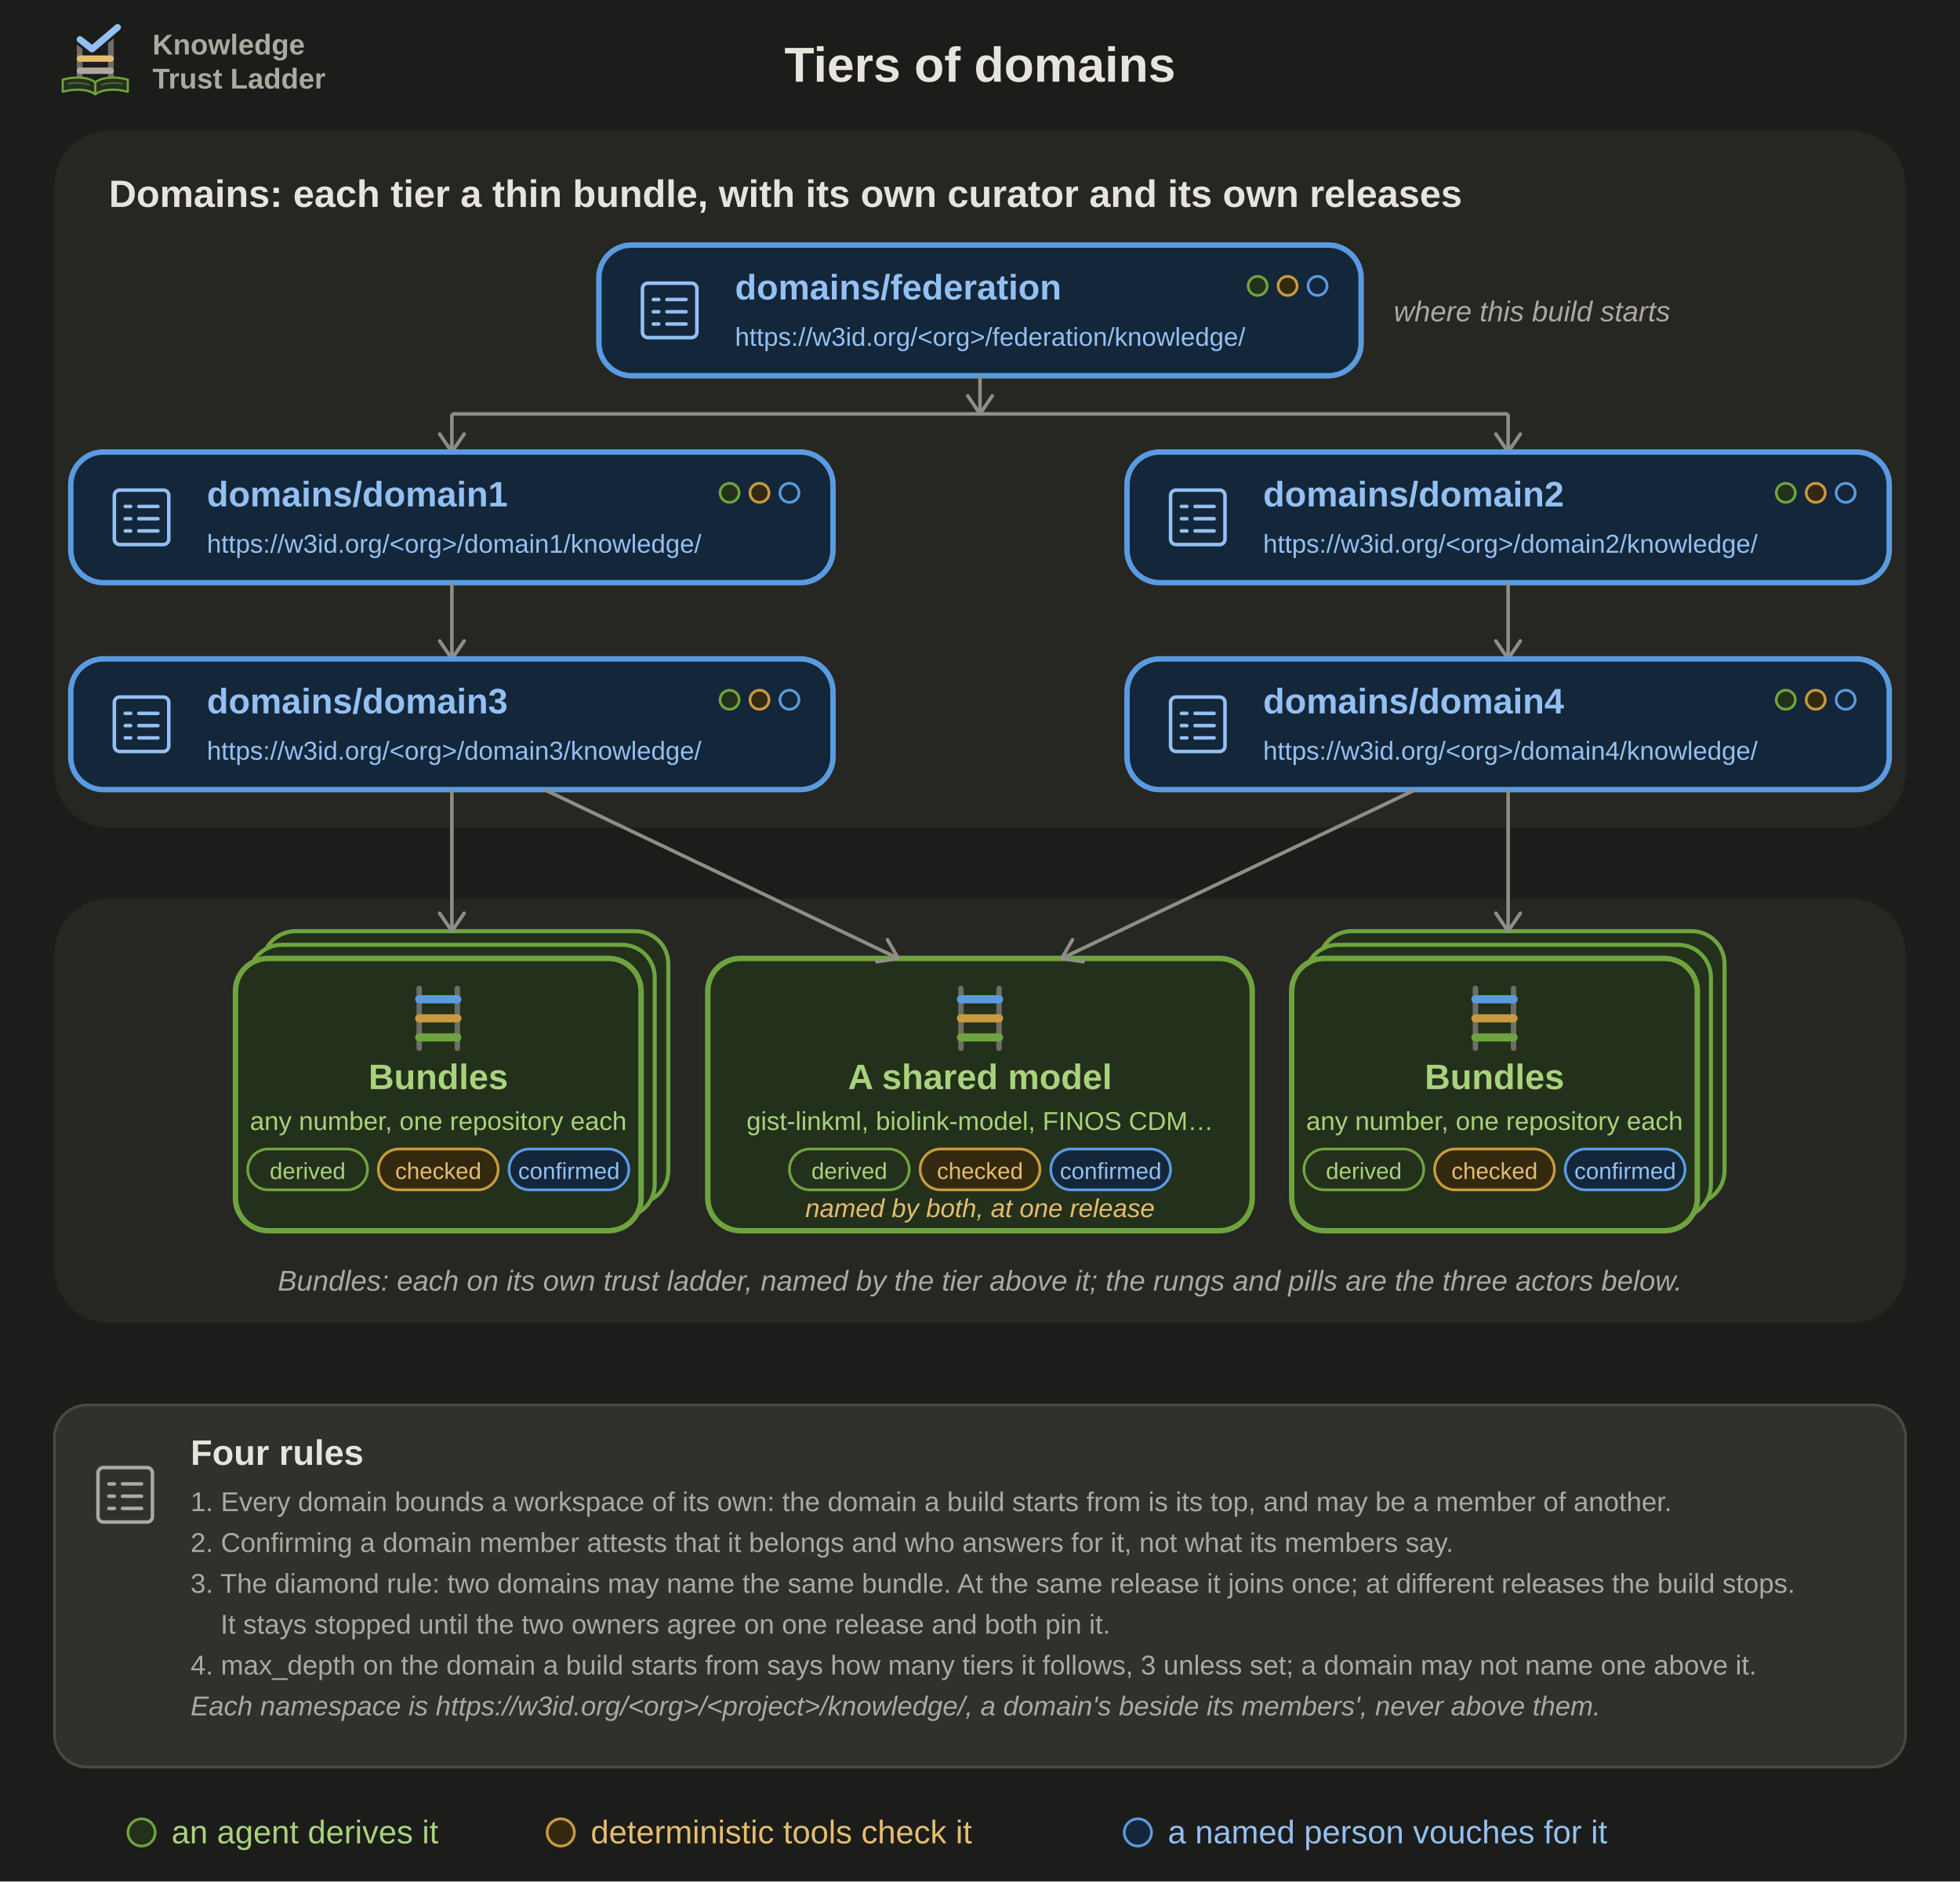
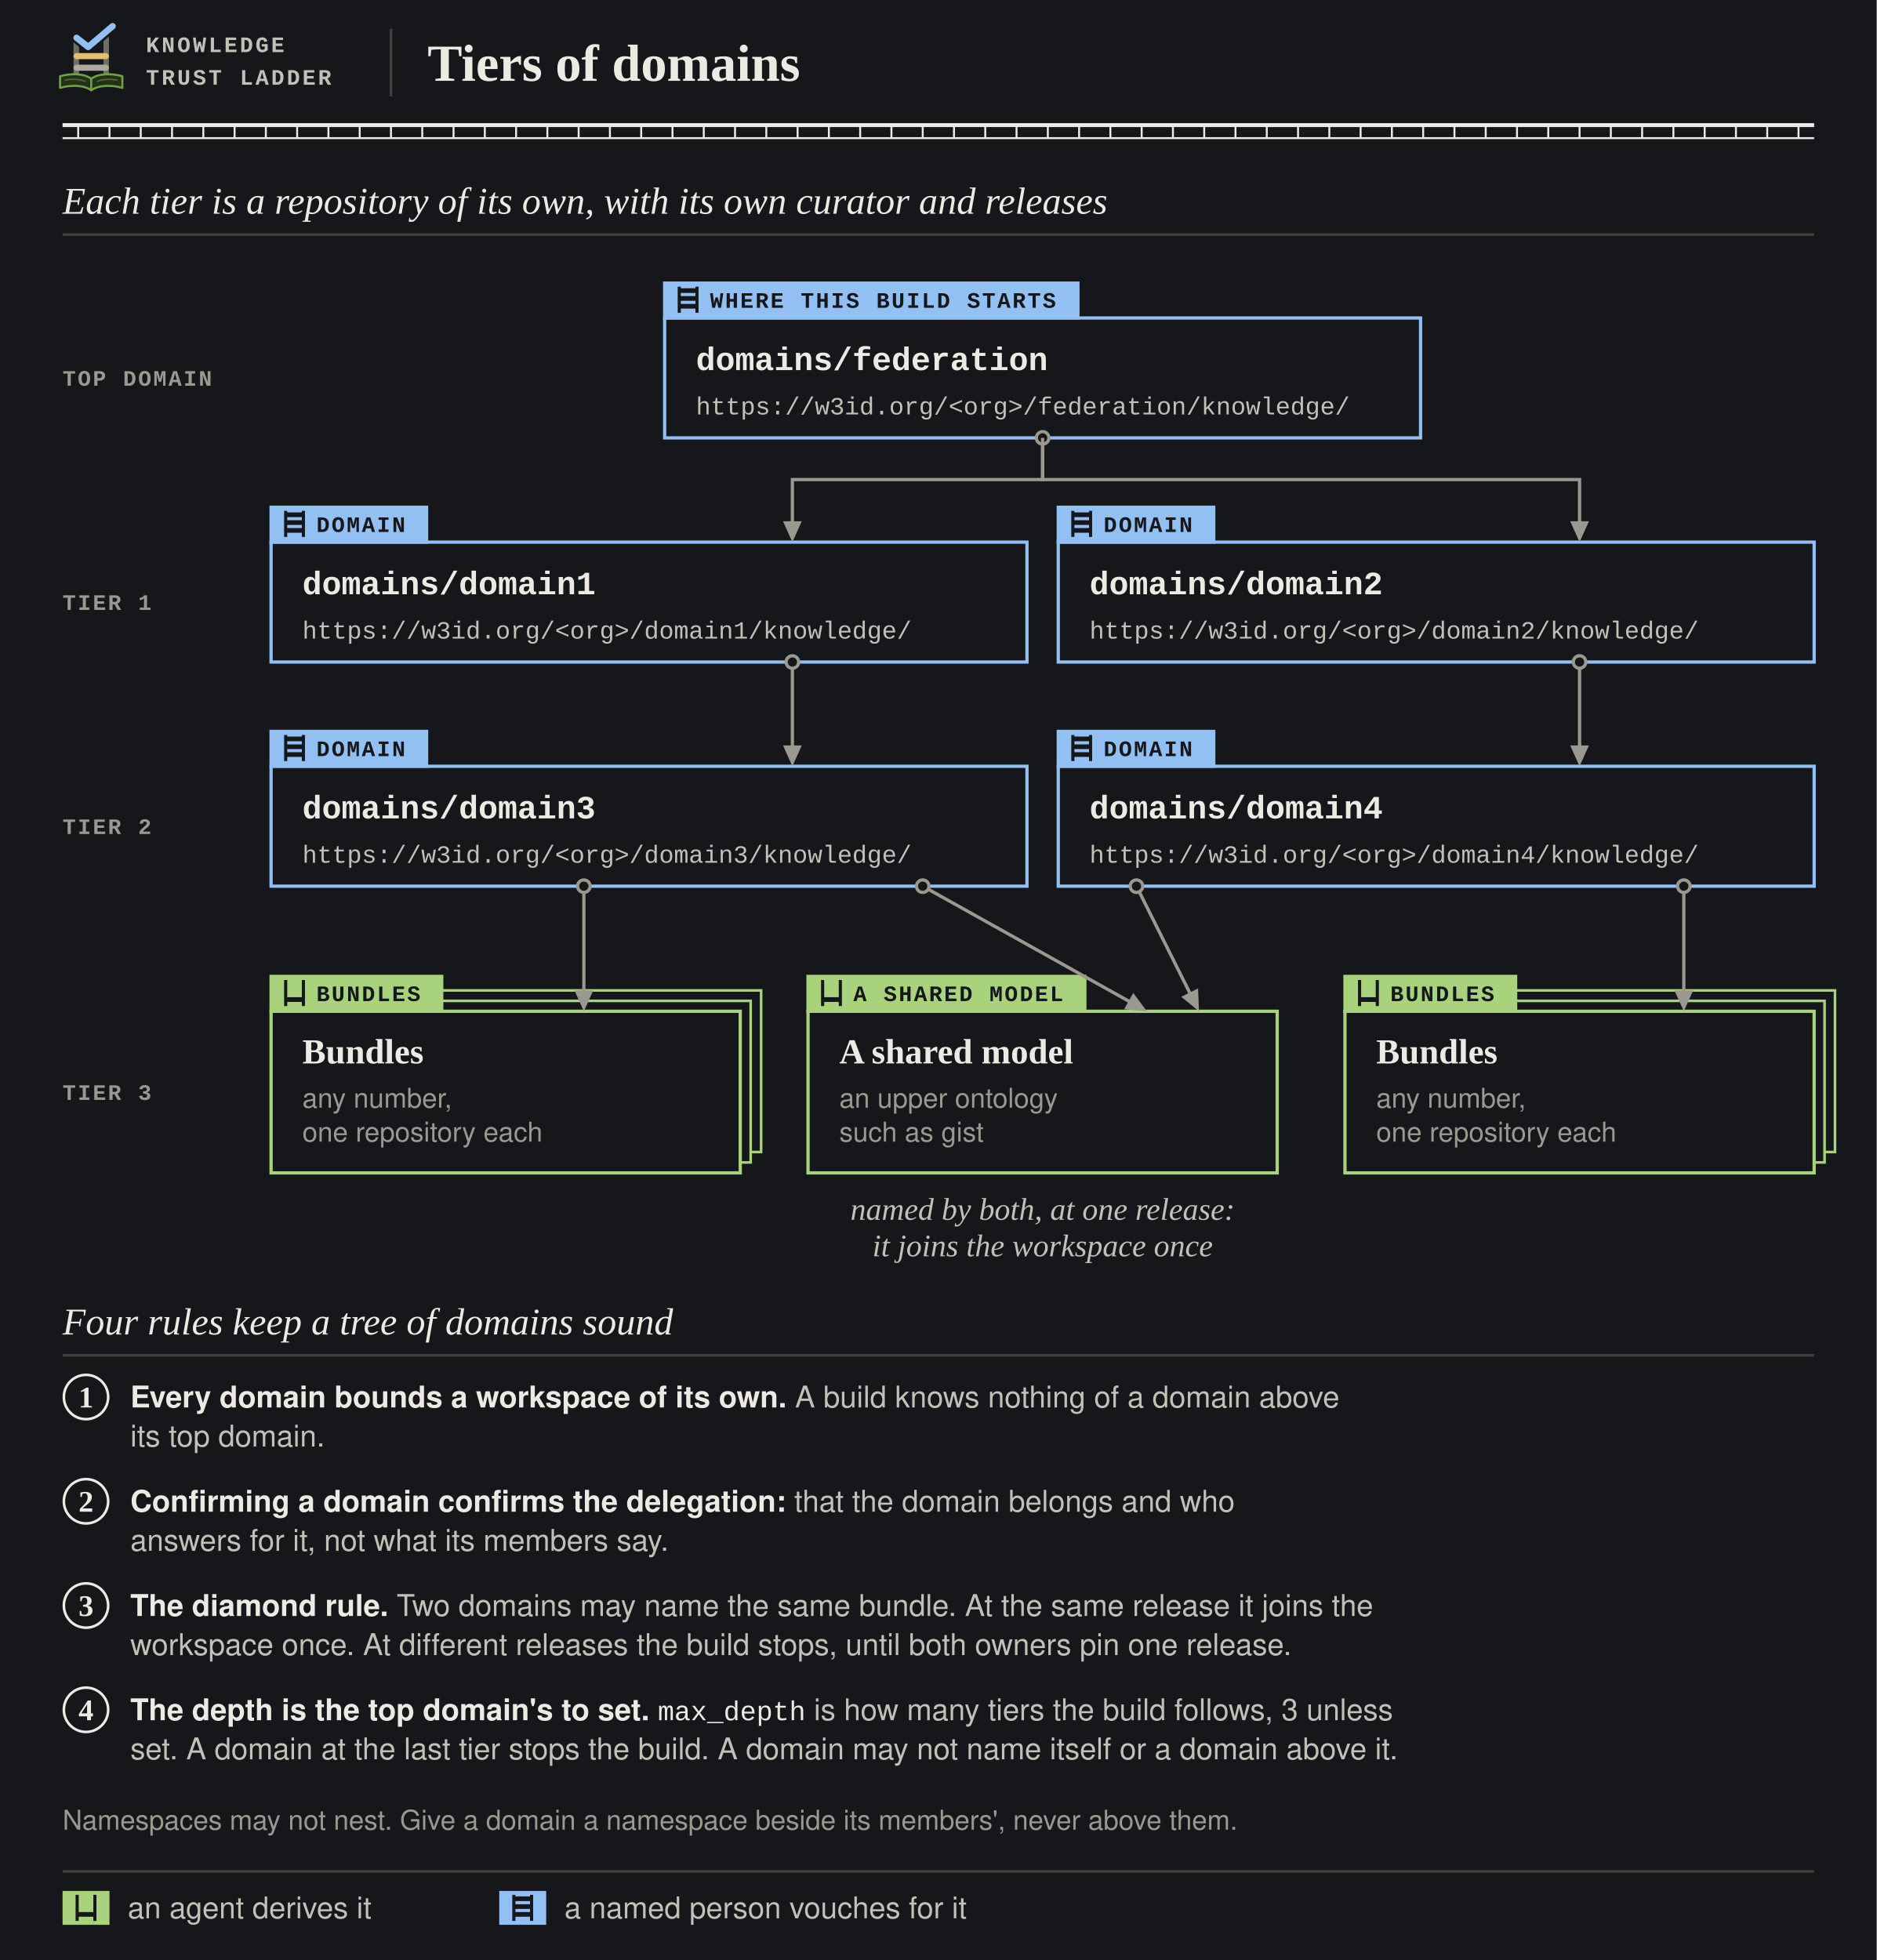
- <svg xmlns="http://www.w3.org/2000/svg" width="720" height="691" viewBox="0 0 720 691" role="img" aria-labelledby="t d">
-   <rect width="720" height="691" fill="#1C1C1A" />
+ <svg xmlns="http://www.w3.org/2000/svg" width="720" height="752" viewBox="0 0 720 752" role="img" aria-labelledby="t d" font-family="'Atkinson Hyperlegible Next', 'Segoe UI', 'Helvetica Neue', Helvetica, Arial, sans-serif">
+   <rect width="720" height="752" fill="#16171A" />
  <g transform="translate(20,7) scale(0.46875)">
    <rect x="17.5" y="12" width="4.5" height="38" rx="2.25" fill="#6E6D66" />
    <rect x="42" y="12" width="4.5" height="38" rx="2.25" fill="#6E6D66" />
    <rect x="17.5" y="38" width="29" height="5" rx="2.5" fill="#ABA9A0" />
    <rect x="17.5" y="28.5" width="29" height="5" rx="2.5" fill="#E4BD6E" />
-     <path d="M20 16 L29.5 23.5 L49.5 6.5" fill="none" stroke="#1C1C1A" stroke-width="9" stroke-linecap="round" stroke-linejoin="round" />
+     <path d="M20 16 L29.5 23.5 L49.5 6.5" fill="none" stroke="#16171A" stroke-width="9" stroke-linecap="round" stroke-linejoin="round" />
    <path d="M20 16 L29.5 23.5 L49.5 6.5" fill="none" stroke="#93C0F2" stroke-width="5.2" stroke-linecap="round" stroke-linejoin="round" />
    <path d="M32 49.5 C26 45 15 45 6.5 47.5 v9.5 C15 54.5 26 54.5 32 59 C38 54.5 49 54.5 57.5 57 v-9.5 C49 45 38 45 32 49.5 z" fill="#23301B" stroke="#6FA33F" stroke-width="1.7" stroke-linejoin="round" />
    <line x1="32" y1="49.5" x2="32" y2="59" stroke="#6FA33F" stroke-width="1.7" />
    <path d="M11 50.6 C16 49.6 22 49.8 27 51.6 M37 51.6 C42 49.8 48 49.6 53 50.6" fill="none" stroke="#6FA33F" stroke-opacity=".5" stroke-width="1.3" stroke-linecap="round" />
  </g>
-   <text x="56" y="20" font-family="Arial, sans-serif" font-size="10.5" font-weight="700" fill="#ABA9A0">Knowledge</text>
-   <text x="56" y="32.5" font-family="Arial, sans-serif" font-size="10.5" font-weight="700" fill="#ABA9A0">Trust Ladder</text>
-   <text x="360" y="30" text-anchor="middle" font-family="Arial, sans-serif" font-size="18" font-weight="700" fill="#E6E4DC">Tiers of domains</text>
-   <rect x="20" y="48" width="680" height="256" rx="20" fill="#262623" />
-   <text x="40" y="76" font-family="Arial, sans-serif" font-size="14" font-weight="700" fill="#E6E4DC">Domains: each tier a thin bundle, with its own curator and its own releases</text>
-   <rect x="220" y="90" width="280" height="48" rx="12" fill="#142639" stroke="#5A9BE0" stroke-width="2" />
-   <g transform="translate(246,114)" stroke="#93C0F2" stroke-width="1.3" fill="none" stroke-linecap="round" stroke-linejoin="round">
-     <rect x="-10" y="-10" width="20" height="20" rx="2" />
-     <line x1="-6" y1="-4" x2="-4" y2="-4" />
-     <line x1="-1" y1="-4" x2="6" y2="-4" />
-     <line x1="-6" y1="0.5" x2="-4" y2="0.5" />
-     <line x1="-1" y1="0.5" x2="6" y2="0.5" />
-     <line x1="-6" y1="5" x2="-4" y2="5" />
-     <line x1="-1" y1="5" x2="6" y2="5" />
-   </g>
-   <text x="270" y="110" font-family="Arial, sans-serif" font-size="13" font-weight="700" fill="#93C0F2">domains/federation</text>
-   <text x="270" y="127" font-family="Arial, sans-serif" font-size="9.5" fill="#93C0F2">https://w3id.org/&lt;org&gt;/federation/knowledge/</text>
-   <circle cx="462" cy="105" r="3.5" fill="#23301B" stroke="#6FA33F" stroke-width="1" />
-   <circle cx="473" cy="105" r="3.5" fill="#33290F" stroke="#C99A3E" stroke-width="1" />
-   <circle cx="484" cy="105" r="3.5" fill="#142639" stroke="#5A9BE0" stroke-width="1" />
-   <text x="512" y="118" font-family="Arial, sans-serif" font-size="10.5" font-style="italic" fill="#ABA9A0">where this build starts</text>
-   <line x1="360" y1="138" x2="360" y2="152" stroke="#8F8E86" stroke-width="1.3" />
-   <path d="M355.5 145.4 L360 152 L364.5 145.4" fill="none" stroke="#8F8E86" stroke-width="1.3" stroke-linecap="round" stroke-linejoin="round" />
-   <line x1="166" y1="152" x2="554" y2="152" stroke="#8F8E86" stroke-width="1.3" />
-   <line x1="166" y1="152" x2="166" y2="166" stroke="#8F8E86" stroke-width="1.3" />
-   <path d="M161.5 159.4 L166 166 L170.5 159.4" fill="none" stroke="#8F8E86" stroke-width="1.3" stroke-linecap="round" stroke-linejoin="round" />
-   <line x1="554" y1="152" x2="554" y2="166" stroke="#8F8E86" stroke-width="1.3" />
-   <path d="M549.5 159.4 L554 166 L558.5 159.4" fill="none" stroke="#8F8E86" stroke-width="1.3" stroke-linecap="round" stroke-linejoin="round" />
-   <rect x="26" y="166" width="280" height="48" rx="12" fill="#142639" stroke="#5A9BE0" stroke-width="2" />
-   <g transform="translate(52,190)" stroke="#93C0F2" stroke-width="1.3" fill="none" stroke-linecap="round" stroke-linejoin="round">
-     <rect x="-10" y="-10" width="20" height="20" rx="2" />
-     <line x1="-6" y1="-4" x2="-4" y2="-4" />
-     <line x1="-1" y1="-4" x2="6" y2="-4" />
-     <line x1="-6" y1="0.5" x2="-4" y2="0.5" />
-     <line x1="-1" y1="0.5" x2="6" y2="0.5" />
-     <line x1="-6" y1="5" x2="-4" y2="5" />
-     <line x1="-1" y1="5" x2="6" y2="5" />
-   </g>
-   <text x="76" y="186" font-family="Arial, sans-serif" font-size="13" font-weight="700" fill="#93C0F2">domains/domain1</text>
-   <text x="76" y="203" font-family="Arial, sans-serif" font-size="9.5" fill="#93C0F2">https://w3id.org/&lt;org&gt;/domain1/knowledge/</text>
-   <circle cx="268" cy="181" r="3.5" fill="#23301B" stroke="#6FA33F" stroke-width="1" />
-   <circle cx="279" cy="181" r="3.5" fill="#33290F" stroke="#C99A3E" stroke-width="1" />
-   <circle cx="290" cy="181" r="3.5" fill="#142639" stroke="#5A9BE0" stroke-width="1" />
-   <rect x="414" y="166" width="280" height="48" rx="12" fill="#142639" stroke="#5A9BE0" stroke-width="2" />
-   <g transform="translate(440,190)" stroke="#93C0F2" stroke-width="1.3" fill="none" stroke-linecap="round" stroke-linejoin="round">
-     <rect x="-10" y="-10" width="20" height="20" rx="2" />
-     <line x1="-6" y1="-4" x2="-4" y2="-4" />
-     <line x1="-1" y1="-4" x2="6" y2="-4" />
-     <line x1="-6" y1="0.5" x2="-4" y2="0.5" />
-     <line x1="-1" y1="0.5" x2="6" y2="0.5" />
-     <line x1="-6" y1="5" x2="-4" y2="5" />
-     <line x1="-1" y1="5" x2="6" y2="5" />
-   </g>
-   <text x="464" y="186" font-family="Arial, sans-serif" font-size="13" font-weight="700" fill="#93C0F2">domains/domain2</text>
-   <text x="464" y="203" font-family="Arial, sans-serif" font-size="9.5" fill="#93C0F2">https://w3id.org/&lt;org&gt;/domain2/knowledge/</text>
-   <circle cx="656" cy="181" r="3.5" fill="#23301B" stroke="#6FA33F" stroke-width="1" />
-   <circle cx="667" cy="181" r="3.5" fill="#33290F" stroke="#C99A3E" stroke-width="1" />
-   <circle cx="678" cy="181" r="3.5" fill="#142639" stroke="#5A9BE0" stroke-width="1" />
-   <line x1="166" y1="214" x2="166" y2="242" stroke="#8F8E86" stroke-width="1.3" />
-   <path d="M161.5 235.4 L166 242 L170.5 235.4" fill="none" stroke="#8F8E86" stroke-width="1.3" stroke-linecap="round" stroke-linejoin="round" />
-   <line x1="554" y1="214" x2="554" y2="242" stroke="#8F8E86" stroke-width="1.3" />
-   <path d="M549.5 235.4 L554 242 L558.5 235.4" fill="none" stroke="#8F8E86" stroke-width="1.3" stroke-linecap="round" stroke-linejoin="round" />
-   <rect x="26" y="242" width="280" height="48" rx="12" fill="#142639" stroke="#5A9BE0" stroke-width="2" />
-   <g transform="translate(52,266)" stroke="#93C0F2" stroke-width="1.3" fill="none" stroke-linecap="round" stroke-linejoin="round">
-     <rect x="-10" y="-10" width="20" height="20" rx="2" />
-     <line x1="-6" y1="-4" x2="-4" y2="-4" />
-     <line x1="-1" y1="-4" x2="6" y2="-4" />
-     <line x1="-6" y1="0.5" x2="-4" y2="0.5" />
-     <line x1="-1" y1="0.5" x2="6" y2="0.5" />
-     <line x1="-6" y1="5" x2="-4" y2="5" />
-     <line x1="-1" y1="5" x2="6" y2="5" />
-   </g>
-   <text x="76" y="262" font-family="Arial, sans-serif" font-size="13" font-weight="700" fill="#93C0F2">domains/domain3</text>
-   <text x="76" y="279" font-family="Arial, sans-serif" font-size="9.5" fill="#93C0F2">https://w3id.org/&lt;org&gt;/domain3/knowledge/</text>
-   <circle cx="268" cy="257" r="3.5" fill="#23301B" stroke="#6FA33F" stroke-width="1" />
-   <circle cx="279" cy="257" r="3.5" fill="#33290F" stroke="#C99A3E" stroke-width="1" />
-   <circle cx="290" cy="257" r="3.5" fill="#142639" stroke="#5A9BE0" stroke-width="1" />
-   <rect x="414" y="242" width="280" height="48" rx="12" fill="#142639" stroke="#5A9BE0" stroke-width="2" />
-   <g transform="translate(440,266)" stroke="#93C0F2" stroke-width="1.3" fill="none" stroke-linecap="round" stroke-linejoin="round">
-     <rect x="-10" y="-10" width="20" height="20" rx="2" />
-     <line x1="-6" y1="-4" x2="-4" y2="-4" />
-     <line x1="-1" y1="-4" x2="6" y2="-4" />
-     <line x1="-6" y1="0.5" x2="-4" y2="0.5" />
-     <line x1="-1" y1="0.5" x2="6" y2="0.5" />
-     <line x1="-6" y1="5" x2="-4" y2="5" />
-     <line x1="-1" y1="5" x2="6" y2="5" />
-   </g>
-   <text x="464" y="262" font-family="Arial, sans-serif" font-size="13" font-weight="700" fill="#93C0F2">domains/domain4</text>
-   <text x="464" y="279" font-family="Arial, sans-serif" font-size="9.5" fill="#93C0F2">https://w3id.org/&lt;org&gt;/domain4/knowledge/</text>
-   <circle cx="656" cy="257" r="3.5" fill="#23301B" stroke="#6FA33F" stroke-width="1" />
-   <circle cx="667" cy="257" r="3.5" fill="#33290F" stroke="#C99A3E" stroke-width="1" />
-   <circle cx="678" cy="257" r="3.5" fill="#142639" stroke="#5A9BE0" stroke-width="1" />
-   <rect x="20" y="330" width="680" height="156" rx="20" fill="#262623" />
-   <rect x="96.5" y="342" width="149" height="100" rx="12" fill="#23301B" stroke="#6FA33F" stroke-width="1.5" />
-   <rect x="91.5" y="347" width="149" height="100" rx="12" fill="#23301B" stroke="#6FA33F" stroke-width="1.5" />
-   <rect x="86.5" y="352" width="149" height="100" rx="12" fill="#23301B" stroke="#6FA33F" stroke-width="2" />
-   <g transform="translate(161.0,374)" stroke-linecap="round">
-     <line x1="-7" y1="-11" x2="-7" y2="11" stroke="#6E6D66" stroke-width="2" />
-     <line x1="7" y1="-11" x2="7" y2="11" stroke="#6E6D66" stroke-width="2" />
-     <line x1="-7" y1="7" x2="7" y2="7" stroke="#6FA33F" stroke-width="3" />
-     <line x1="-7" y1="0" x2="7" y2="0" stroke="#C99A3E" stroke-width="3" />
-     <line x1="-7" y1="-7" x2="7" y2="-7" stroke="#5A9BE0" stroke-width="3" />
-   </g>
-   <text x="161.0" y="400" text-anchor="middle" font-family="Arial, sans-serif" font-size="13" font-weight="700" fill="#A9D27C">Bundles</text>
-   <text x="161.0" y="415" text-anchor="middle" font-family="Arial, sans-serif" font-size="9.5" fill="#A9D27C">any number, one repository each</text>
-   <rect x="91.0" y="422" width="44" height="15" rx="7.5" fill="#23301B" stroke="#6FA33F" stroke-width="1" />
-   <text x="113.0" y="433" text-anchor="middle" font-family="Arial, sans-serif" font-size="8.5" fill="#A9D27C">derived</text>
-   <rect x="139.0" y="422" width="44" height="15" rx="7.5" fill="#33290F" stroke="#C99A3E" stroke-width="1" />
-   <text x="161.0" y="433" text-anchor="middle" font-family="Arial, sans-serif" font-size="8.5" fill="#E4BD6E">checked</text>
-   <rect x="187.0" y="422" width="44" height="15" rx="7.5" fill="#142639" stroke="#5A9BE0" stroke-width="1" />
-   <text x="209.0" y="433" text-anchor="middle" font-family="Arial, sans-serif" font-size="8.5" fill="#93C0F2">confirmed</text>
-   <rect x="260" y="352" width="200" height="100" rx="12" fill="#23301B" stroke="#6FA33F" stroke-width="2" />
-   <g transform="translate(360.0,374)" stroke-linecap="round">
-     <line x1="-7" y1="-11" x2="-7" y2="11" stroke="#6E6D66" stroke-width="2" />
-     <line x1="7" y1="-11" x2="7" y2="11" stroke="#6E6D66" stroke-width="2" />
-     <line x1="-7" y1="7" x2="7" y2="7" stroke="#6FA33F" stroke-width="3" />
-     <line x1="-7" y1="0" x2="7" y2="0" stroke="#C99A3E" stroke-width="3" />
-     <line x1="-7" y1="-7" x2="7" y2="-7" stroke="#5A9BE0" stroke-width="3" />
-   </g>
-   <text x="360.0" y="400" text-anchor="middle" font-family="Arial, sans-serif" font-size="13" font-weight="700" fill="#A9D27C">A shared model</text>
-   <text x="360.0" y="415" text-anchor="middle" font-family="Arial, sans-serif" font-size="9.5" fill="#A9D27C">gist-linkml, biolink-model, FINOS CDM…</text>
-   <rect x="290.0" y="422" width="44" height="15" rx="7.5" fill="#23301B" stroke="#6FA33F" stroke-width="1" />
-   <text x="312.0" y="433" text-anchor="middle" font-family="Arial, sans-serif" font-size="8.5" fill="#A9D27C">derived</text>
-   <rect x="338.0" y="422" width="44" height="15" rx="7.5" fill="#33290F" stroke="#C99A3E" stroke-width="1" />
-   <text x="360.0" y="433" text-anchor="middle" font-family="Arial, sans-serif" font-size="8.5" fill="#E4BD6E">checked</text>
-   <rect x="386.0" y="422" width="44" height="15" rx="7.5" fill="#142639" stroke="#5A9BE0" stroke-width="1" />
-   <text x="408.0" y="433" text-anchor="middle" font-family="Arial, sans-serif" font-size="8.5" fill="#93C0F2">confirmed</text>
-   <text x="360.0" y="447" text-anchor="middle" font-family="Arial, sans-serif" font-size="9.5" font-style="italic" fill="#E4BD6E">named by both, at one release</text>
-   <rect x="484.5" y="342" width="149" height="100" rx="12" fill="#23301B" stroke="#6FA33F" stroke-width="1.5" />
-   <rect x="479.5" y="347" width="149" height="100" rx="12" fill="#23301B" stroke="#6FA33F" stroke-width="1.5" />
-   <rect x="474.5" y="352" width="149" height="100" rx="12" fill="#23301B" stroke="#6FA33F" stroke-width="2" />
-   <g transform="translate(549.0,374)" stroke-linecap="round">
-     <line x1="-7" y1="-11" x2="-7" y2="11" stroke="#6E6D66" stroke-width="2" />
-     <line x1="7" y1="-11" x2="7" y2="11" stroke="#6E6D66" stroke-width="2" />
-     <line x1="-7" y1="7" x2="7" y2="7" stroke="#6FA33F" stroke-width="3" />
-     <line x1="-7" y1="0" x2="7" y2="0" stroke="#C99A3E" stroke-width="3" />
-     <line x1="-7" y1="-7" x2="7" y2="-7" stroke="#5A9BE0" stroke-width="3" />
-   </g>
-   <text x="549.0" y="400" text-anchor="middle" font-family="Arial, sans-serif" font-size="13" font-weight="700" fill="#A9D27C">Bundles</text>
-   <text x="549.0" y="415" text-anchor="middle" font-family="Arial, sans-serif" font-size="9.5" fill="#A9D27C">any number, one repository each</text>
-   <rect x="479.0" y="422" width="44" height="15" rx="7.5" fill="#23301B" stroke="#6FA33F" stroke-width="1" />
-   <text x="501.0" y="433" text-anchor="middle" font-family="Arial, sans-serif" font-size="8.5" fill="#A9D27C">derived</text>
-   <rect x="527.0" y="422" width="44" height="15" rx="7.5" fill="#33290F" stroke="#C99A3E" stroke-width="1" />
-   <text x="549.0" y="433" text-anchor="middle" font-family="Arial, sans-serif" font-size="8.5" fill="#E4BD6E">checked</text>
-   <rect x="575.0" y="422" width="44" height="15" rx="7.5" fill="#142639" stroke="#5A9BE0" stroke-width="1" />
-   <text x="597.0" y="433" text-anchor="middle" font-family="Arial, sans-serif" font-size="8.5" fill="#93C0F2">confirmed</text>
-   <text x="360" y="474" text-anchor="middle" font-family="Arial, sans-serif" font-size="10.5" font-style="italic" fill="#ABA9A0">Bundles: each on its own trust ladder, named by the tier above it; the rungs and pills are the three actors below.</text>
-   <line x1="166" y1="290" x2="166" y2="342" stroke="#8F8E86" stroke-width="1.3" />
-   <path d="M161.5 335.4 L166 342 L170.5 335.4" fill="none" stroke="#8F8E86" stroke-width="1.3" stroke-linecap="round" stroke-linejoin="round" />
-   <line x1="554" y1="290" x2="554" y2="342" stroke="#8F8E86" stroke-width="1.3" />
-   <path d="M549.5 335.4 L554 342 L558.5 335.4" fill="none" stroke="#8F8E86" stroke-width="1.3" stroke-linecap="round" stroke-linejoin="round" />
-   <line x1="200" y1="290" x2="330" y2="352" stroke="#8F8E86" stroke-width="1.3" />
-   <path d="M326.0 345.1 L330 352 L322.1 353.2" fill="none" stroke="#8F8E86" stroke-width="1.3" stroke-linecap="round" stroke-linejoin="round" />
-   <line x1="520" y1="290" x2="390" y2="352" stroke="#8F8E86" stroke-width="1.3" />
-   <path d="M397.9 353.2 L390 352 L394.0 345.1" fill="none" stroke="#8F8E86" stroke-width="1.3" stroke-linecap="round" stroke-linejoin="round" />
-   <rect x="20" y="516" width="680" height="133" rx="12" fill="#30302C" stroke="#4A4944" stroke-width="1" />
-   <g transform="translate(46,549)" stroke="#ABA9A0" stroke-width="1.3" fill="none" stroke-linecap="round" stroke-linejoin="round">
-     <rect x="-10" y="-10" width="20" height="20" rx="2" />
-     <line x1="-6" y1="-4" x2="-4" y2="-4" />
-     <line x1="-1" y1="-4" x2="6" y2="-4" />
-     <line x1="-6" y1="0.5" x2="-4" y2="0.5" />
-     <line x1="-1" y1="0.5" x2="6" y2="0.5" />
-     <line x1="-6" y1="5" x2="-4" y2="5" />
-     <line x1="-1" y1="5" x2="6" y2="5" />
-   </g>
-   <text x="70" y="538" font-family="Arial, sans-serif" font-size="13" font-weight="700" fill="#E6E4DC">Four rules</text>
-   <text x="70" y="555" font-family="Arial, sans-serif" font-size="10" fill="#ABA9A0">1. Every domain bounds a workspace of its own: the domain a build starts from is its top, and may be a member of another.</text>
-   <text x="70" y="570" font-family="Arial, sans-serif" font-size="10" fill="#ABA9A0">2. Confirming a domain member attests that it belongs and who answers for it, not what its members say.</text>
-   <text x="70" y="585" font-family="Arial, sans-serif" font-size="10" fill="#ABA9A0">3. The diamond rule: two domains may name the same bundle. At the same release it joins once; at different releases the build stops.</text>
-   <text x="81" y="600" font-family="Arial, sans-serif" font-size="10" fill="#ABA9A0">It stays stopped until the two owners agree on one release and both pin it.</text>
-   <text x="70" y="615" font-family="Arial, sans-serif" font-size="10" fill="#ABA9A0">4. max_depth on the domain a build starts from says how many tiers it follows, 3 unless set; a domain may not name one above it.</text>
-   <text x="70" y="630" font-family="Arial, sans-serif" font-size="10" font-style="italic" fill="#ABA9A0">Each namespace is https://w3id.org/&lt;org&gt;/&lt;project&gt;/knowledge/, a domain's beside its members', never above them.</text>
-   <circle cx="52" cy="673" r="5" fill="#23301B" stroke="#6FA33F" stroke-width="1" />
-   <text x="63" y="677" font-family="Arial, sans-serif" font-size="12" fill="#A9D27C">an agent derives it</text>
-   <circle cx="206" cy="673" r="5" fill="#33290F" stroke="#C99A3E" stroke-width="1" />
-   <text x="217" y="677" font-family="Arial, sans-serif" font-size="12" fill="#E4BD6E">deterministic tools check it</text>
-   <circle cx="418" cy="673" r="5" fill="#142639" stroke="#5A9BE0" stroke-width="1" />
-   <text x="429" y="677" font-family="Arial, sans-serif" font-size="12" fill="#93C0F2">a named person vouches for it</text>
+   <text x="56" y="20" font-family="ui-monospace, 'SF Mono', Menlo, Consolas, 'Liberation Mono', monospace" font-size="8.5" font-weight="700" letter-spacing="0.9" fill="#C2C0B7">KNOWLEDGE</text>
+   <text x="56" y="32.5" font-family="ui-monospace, 'SF Mono', Menlo, Consolas, 'Liberation Mono', monospace" font-size="8.5" font-weight="700" letter-spacing="0.9" fill="#C2C0B7">TRUST LADDER</text>
+   <line x1="150" y1="11" x2="150" y2="37" stroke="#3F3F3B" stroke-width="1" />
+   <text x="164" y="31" font-family="'Source Serif 4', Georgia, 'Times New Roman', serif" font-size="20" font-weight="700" fill="#ECEAE3">Tiers of domains</text>
+   <line x1="24" y1="48" x2="696" y2="48" stroke="#ECEAE3" stroke-width="1.5" />
+   <line x1="24" y1="53" x2="696" y2="53" stroke="#ECEAE3" stroke-width="0.75" />
+   <path d="M30 48 v5 M42 48 v5 M54 48 v5 M66 48 v5 M78 48 v5 M90 48 v5 M102 48 v5 M114 48 v5 M126 48 v5 M138 48 v5 M150 48 v5 M162 48 v5 M174 48 v5 M186 48 v5 M198 48 v5 M210 48 v5 M222 48 v5 M234 48 v5 M246 48 v5 M258 48 v5 M270 48 v5 M282 48 v5 M294 48 v5 M306 48 v5 M318 48 v5 M330 48 v5 M342 48 v5 M354 48 v5 M366 48 v5 M378 48 v5 M390 48 v5 M402 48 v5 M414 48 v5 M426 48 v5 M438 48 v5 M450 48 v5 M462 48 v5 M474 48 v5 M486 48 v5 M498 48 v5 M510 48 v5 M522 48 v5 M534 48 v5 M546 48 v5 M558 48 v5 M570 48 v5 M582 48 v5 M594 48 v5 M606 48 v5 M618 48 v5 M630 48 v5 M642 48 v5 M654 48 v5 M666 48 v5 M678 48 v5 M690 48 v5" stroke="#ECEAE3" stroke-width="0.75" fill="none" />
+   <text x="24" y="82" font-family="'Source Serif 4', Georgia, 'Times New Roman', serif" font-size="14.5" font-style="italic" fill="#ECEAE3">Each tier is a repository of its own, with its own curator and releases</text>
+   <line x1="24" y1="90" x2="696" y2="90" stroke="#3F3F3B" stroke-width="1" />
+   <text x="24" y="148" font-family="ui-monospace, 'SF Mono', Menlo, Consolas, 'Liberation Mono', monospace" font-size="8.5" font-weight="700" letter-spacing="0.7" fill="#9A988F">TOP DOMAIN</text>
+   <text x="24" y="234" font-family="ui-monospace, 'SF Mono', Menlo, Consolas, 'Liberation Mono', monospace" font-size="8.5" font-weight="700" letter-spacing="0.7" fill="#9A988F">TIER 1</text>
+   <text x="24" y="320" font-family="ui-monospace, 'SF Mono', Menlo, Consolas, 'Liberation Mono', monospace" font-size="8.5" font-weight="700" letter-spacing="0.7" fill="#9A988F">TIER 2</text>
+   <text x="24" y="422" font-family="ui-monospace, 'SF Mono', Menlo, Consolas, 'Liberation Mono', monospace" font-size="8.5" font-weight="700" letter-spacing="0.7" fill="#9A988F">TIER 3</text>
+   <rect x="255" y="122" width="290" height="46" fill="#16171A" stroke="#93C0F2" stroke-width="1.25" />
+   <rect x="254.38" y="108" width="159.79" height="14.6" fill="#93C0F2" />
+   <path d="M260.6 110 v10 M267.4 110 v10" stroke="#16171A" stroke-width="1.2" fill="none" />
+   <rect x="260.6" y="116.6" width="6.8" height="1.8" fill="#16171A" />
+   <rect x="260.6" y="113.6" width="6.8" height="1.8" fill="#16171A" />
+   <rect x="260.6" y="110.6" width="6.8" height="1.8" fill="#16171A" />
+   <text x="272.4" y="118.1" font-family="ui-monospace, 'SF Mono', Menlo, Consolas, 'Liberation Mono', monospace" font-size="8.5" font-weight="700" letter-spacing="0.7" fill="#16171A">WHERE THIS BUILD STARTS</text>
+   <text x="267" y="142" font-family="'Source Serif 4', Georgia, 'Times New Roman', serif" font-size="15" font-weight="700" fill="#ECEAE3">
+     <tspan font-family="ui-monospace, 'SF Mono', Menlo, Consolas, 'Liberation Mono', monospace" font-size="12.5" font-weight="700" font-style="normal" fill="#ECEAE3">domains/federation</tspan>
+   </text>
+   <text x="267" y="159" font-family="ui-monospace, 'SF Mono', Menlo, Consolas, 'Liberation Mono', monospace" font-size="9.5" fill="#C2C0B7">https://w3id.org/&lt;org&gt;/federation/knowledge/</text>
+   <rect x="104" y="208" width="290" height="46" fill="#16171A" stroke="#93C0F2" stroke-width="1.25" />
+   <rect x="103.38" y="194" width="60.9" height="14.6" fill="#93C0F2" />
+   <path d="M109.6 196 v10 M116.4 196 v10" stroke="#16171A" stroke-width="1.2" fill="none" />
+   <rect x="109.6" y="202.6" width="6.8" height="1.8" fill="#16171A" />
+   <rect x="109.6" y="199.6" width="6.8" height="1.8" fill="#16171A" />
+   <rect x="109.6" y="196.6" width="6.8" height="1.8" fill="#16171A" />
+   <text x="121.4" y="204.1" font-family="ui-monospace, 'SF Mono', Menlo, Consolas, 'Liberation Mono', monospace" font-size="8.5" font-weight="700" letter-spacing="0.7" fill="#16171A">DOMAIN</text>
+   <text x="116" y="228" font-family="'Source Serif 4', Georgia, 'Times New Roman', serif" font-size="15" font-weight="700" fill="#ECEAE3">
+     <tspan font-family="ui-monospace, 'SF Mono', Menlo, Consolas, 'Liberation Mono', monospace" font-size="12.5" font-weight="700" font-style="normal" fill="#ECEAE3">domains/domain1</tspan>
+   </text>
+   <text x="116" y="245" font-family="ui-monospace, 'SF Mono', Menlo, Consolas, 'Liberation Mono', monospace" font-size="9.5" fill="#C2C0B7">https://w3id.org/&lt;org&gt;/domain1/knowledge/</text>
+   <rect x="406" y="208" width="290" height="46" fill="#16171A" stroke="#93C0F2" stroke-width="1.25" />
+   <rect x="405.38" y="194" width="60.9" height="14.6" fill="#93C0F2" />
+   <path d="M411.6 196 v10 M418.4 196 v10" stroke="#16171A" stroke-width="1.2" fill="none" />
+   <rect x="411.6" y="202.6" width="6.8" height="1.8" fill="#16171A" />
+   <rect x="411.6" y="199.6" width="6.8" height="1.8" fill="#16171A" />
+   <rect x="411.6" y="196.6" width="6.8" height="1.8" fill="#16171A" />
+   <text x="423.4" y="204.1" font-family="ui-monospace, 'SF Mono', Menlo, Consolas, 'Liberation Mono', monospace" font-size="8.5" font-weight="700" letter-spacing="0.7" fill="#16171A">DOMAIN</text>
+   <text x="418" y="228" font-family="'Source Serif 4', Georgia, 'Times New Roman', serif" font-size="15" font-weight="700" fill="#ECEAE3">
+     <tspan font-family="ui-monospace, 'SF Mono', Menlo, Consolas, 'Liberation Mono', monospace" font-size="12.5" font-weight="700" font-style="normal" fill="#ECEAE3">domains/domain2</tspan>
+   </text>
+   <text x="418" y="245" font-family="ui-monospace, 'SF Mono', Menlo, Consolas, 'Liberation Mono', monospace" font-size="9.5" fill="#C2C0B7">https://w3id.org/&lt;org&gt;/domain2/knowledge/</text>
+   <rect x="104" y="294" width="290" height="46" fill="#16171A" stroke="#93C0F2" stroke-width="1.25" />
+   <rect x="103.38" y="280" width="60.9" height="14.6" fill="#93C0F2" />
+   <path d="M109.6 282 v10 M116.4 282 v10" stroke="#16171A" stroke-width="1.2" fill="none" />
+   <rect x="109.6" y="288.6" width="6.8" height="1.8" fill="#16171A" />
+   <rect x="109.6" y="285.6" width="6.8" height="1.8" fill="#16171A" />
+   <rect x="109.6" y="282.6" width="6.8" height="1.8" fill="#16171A" />
+   <text x="121.4" y="290.1" font-family="ui-monospace, 'SF Mono', Menlo, Consolas, 'Liberation Mono', monospace" font-size="8.5" font-weight="700" letter-spacing="0.7" fill="#16171A">DOMAIN</text>
+   <text x="116" y="314" font-family="'Source Serif 4', Georgia, 'Times New Roman', serif" font-size="15" font-weight="700" fill="#ECEAE3">
+     <tspan font-family="ui-monospace, 'SF Mono', Menlo, Consolas, 'Liberation Mono', monospace" font-size="12.5" font-weight="700" font-style="normal" fill="#ECEAE3">domains/domain3</tspan>
+   </text>
+   <text x="116" y="331" font-family="ui-monospace, 'SF Mono', Menlo, Consolas, 'Liberation Mono', monospace" font-size="9.5" fill="#C2C0B7">https://w3id.org/&lt;org&gt;/domain3/knowledge/</text>
+   <rect x="406" y="294" width="290" height="46" fill="#16171A" stroke="#93C0F2" stroke-width="1.25" />
+   <rect x="405.38" y="280" width="60.9" height="14.6" fill="#93C0F2" />
+   <path d="M411.6 282 v10 M418.4 282 v10" stroke="#16171A" stroke-width="1.2" fill="none" />
+   <rect x="411.6" y="288.6" width="6.8" height="1.8" fill="#16171A" />
+   <rect x="411.6" y="285.6" width="6.8" height="1.8" fill="#16171A" />
+   <rect x="411.6" y="282.6" width="6.8" height="1.8" fill="#16171A" />
+   <text x="423.4" y="290.1" font-family="ui-monospace, 'SF Mono', Menlo, Consolas, 'Liberation Mono', monospace" font-size="8.5" font-weight="700" letter-spacing="0.7" fill="#16171A">DOMAIN</text>
+   <text x="418" y="314" font-family="'Source Serif 4', Georgia, 'Times New Roman', serif" font-size="15" font-weight="700" fill="#ECEAE3">
+     <tspan font-family="ui-monospace, 'SF Mono', Menlo, Consolas, 'Liberation Mono', monospace" font-size="12.5" font-weight="700" font-style="normal" fill="#ECEAE3">domains/domain4</tspan>
+   </text>
+   <text x="418" y="331" font-family="ui-monospace, 'SF Mono', Menlo, Consolas, 'Liberation Mono', monospace" font-size="9.5" fill="#C2C0B7">https://w3id.org/&lt;org&gt;/domain4/knowledge/</text>
+   <path d="M400 168 L400 184 L304 184 L304 203" fill="none" stroke="#9A988F" stroke-width="1.25" />
+   <path d="M304 208 L300.4 200 L307.6 200 Z" fill="#9A988F" />
+   <circle cx="400" cy="168" r="2.4" fill="#16171A" stroke="#9A988F" stroke-width="1.25" />
+   <path d="M400 168 L400 184 L606 184 L606 203" fill="none" stroke="#9A988F" stroke-width="1.25" />
+   <path d="M606 208 L602.4 200 L609.6 200 Z" fill="#9A988F" />
+   <path d="M304 254 L304 289" fill="none" stroke="#9A988F" stroke-width="1.25" />
+   <path d="M304 294 L300.4 286 L307.6 286 Z" fill="#9A988F" />
+   <circle cx="304" cy="254" r="2.4" fill="#16171A" stroke="#9A988F" stroke-width="1.25" />
+   <path d="M606 254 L606 289" fill="none" stroke="#9A988F" stroke-width="1.25" />
+   <path d="M606 294 L602.4 286 L609.6 286 Z" fill="#9A988F" />
+   <circle cx="606" cy="254" r="2.4" fill="#16171A" stroke="#9A988F" stroke-width="1.25" />
+   <rect x="112" y="380" width="180" height="62" fill="#16171A" stroke="#A9D27C" stroke-width="1" />
+   <rect x="108" y="384" width="180" height="62" fill="#16171A" stroke="#A9D27C" stroke-width="1" />
+   <rect x="104" y="388" width="180" height="62" fill="#16171A" stroke="#A9D27C" stroke-width="1.25" />
+   <rect x="103.38" y="374" width="66.72" height="14.6" fill="#A9D27C" />
+   <path d="M109.6 376 v10 M116.4 376 v10" stroke="#16171A" stroke-width="1.2" fill="none" />
+   <rect x="109.6" y="382.6" width="6.8" height="1.8" fill="#16171A" />
+   <text x="121.4" y="384.1" font-family="ui-monospace, 'SF Mono', Menlo, Consolas, 'Liberation Mono', monospace" font-size="8.5" font-weight="700" letter-spacing="0.7" fill="#16171A">BUNDLES</text>
+   <text x="116" y="408" font-family="'Source Serif 4', Georgia, 'Times New Roman', serif" font-size="13.5" font-weight="700" fill="#ECEAE3">Bundles</text>
+   <text x="116" y="425" font-size="10.5" fill="#9A988F">any number,</text>
+   <text x="116" y="438" font-size="10.5" fill="#9A988F">one repository each</text>
+   <rect x="310" y="388" width="180" height="62" fill="#16171A" stroke="#A9D27C" stroke-width="1.25" />
+   <rect x="309.38" y="374" width="107.44" height="14.6" fill="#A9D27C" />
+   <path d="M315.6 376 v10 M322.4 376 v10" stroke="#16171A" stroke-width="1.2" fill="none" />
+   <rect x="315.6" y="382.6" width="6.8" height="1.8" fill="#16171A" />
+   <text x="327.4" y="384.1" font-family="ui-monospace, 'SF Mono', Menlo, Consolas, 'Liberation Mono', monospace" font-size="8.5" font-weight="700" letter-spacing="0.7" fill="#16171A">A SHARED MODEL</text>
+   <text x="322" y="408" font-family="'Source Serif 4', Georgia, 'Times New Roman', serif" font-size="13.5" font-weight="700" fill="#ECEAE3">A shared model</text>
+   <text x="322" y="425" font-size="10.5" fill="#9A988F">an upper ontology</text>
+   <text x="322" y="438" font-size="10.5" fill="#9A988F">such as gist</text>
+   <rect x="524" y="380" width="180" height="62" fill="#16171A" stroke="#A9D27C" stroke-width="1" />
+   <rect x="520" y="384" width="180" height="62" fill="#16171A" stroke="#A9D27C" stroke-width="1" />
+   <rect x="516" y="388" width="180" height="62" fill="#16171A" stroke="#A9D27C" stroke-width="1.25" />
+   <rect x="515.38" y="374" width="66.72" height="14.6" fill="#A9D27C" />
+   <path d="M521.6 376 v10 M528.4 376 v10" stroke="#16171A" stroke-width="1.2" fill="none" />
+   <rect x="521.6" y="382.6" width="6.8" height="1.8" fill="#16171A" />
+   <text x="533.4" y="384.1" font-family="ui-monospace, 'SF Mono', Menlo, Consolas, 'Liberation Mono', monospace" font-size="8.5" font-weight="700" letter-spacing="0.7" fill="#16171A">BUNDLES</text>
+   <text x="528" y="408" font-family="'Source Serif 4', Georgia, 'Times New Roman', serif" font-size="13.5" font-weight="700" fill="#ECEAE3">Bundles</text>
+   <text x="528" y="425" font-size="10.5" fill="#9A988F">any number,</text>
+   <text x="528" y="438" font-size="10.5" fill="#9A988F">one repository each</text>
+   <path d="M224 340 L224 383" fill="none" stroke="#9A988F" stroke-width="1.25" />
+   <path d="M224 388 L220.4 380 L227.6 380 Z" fill="#9A988F" />
+   <circle cx="224" cy="340" r="2.4" fill="#16171A" stroke="#9A988F" stroke-width="1.25" />
+   <path d="M646 340 L646 383" fill="none" stroke="#9A988F" stroke-width="1.25" />
+   <path d="M646 388 L642.4 380 L649.6 380 Z" fill="#9A988F" />
+   <circle cx="646" cy="340" r="2.4" fill="#16171A" stroke="#9A988F" stroke-width="1.25" />
+   <path d="M354 340 L435.63 385.56" fill="none" stroke="#9A988F" stroke-width="1.25" />
+   <path d="M440 388 L431.26 387.24 L434.77 380.96 Z" fill="#9A988F" />
+   <circle cx="354" cy="340" r="2.4" fill="#16171A" stroke="#9A988F" stroke-width="1.25" />
+   <path d="M436 340 L457.76 383.53" fill="none" stroke="#9A988F" stroke-width="1.25" />
+   <path d="M460 388 L453.2 382.45 L459.64 379.23 Z" fill="#9A988F" />
+   <circle cx="436" cy="340" r="2.4" fill="#16171A" stroke="#9A988F" stroke-width="1.25" />
+   <text x="400" y="468" text-anchor="middle" font-family="'Source Serif 4', Georgia, 'Times New Roman', serif" font-size="12" font-style="italic" fill="#C2C0B7">named by both, at one release:</text>
+   <text x="400" y="482" text-anchor="middle" font-family="'Source Serif 4', Georgia, 'Times New Roman', serif" font-size="12" font-style="italic" fill="#C2C0B7">it joins the workspace once</text>
+   <text x="24" y="512" font-family="'Source Serif 4', Georgia, 'Times New Roman', serif" font-size="14.5" font-style="italic" fill="#ECEAE3">Four rules keep a tree of domains sound</text>
+   <line x1="24" y1="520" x2="696" y2="520" stroke="#3F3F3B" stroke-width="1" />
+   <circle cx="33" cy="536" r="8.5" fill="#16171A" stroke="#ECEAE3" stroke-width="1" />
+   <text x="33" y="540" text-anchor="middle" font-family="'Source Serif 4', Georgia, 'Times New Roman', serif" font-size="11.5" font-weight="700" fill="#ECEAE3">1</text>
+   <text x="50" y="540" font-size="11.5" fill="#C2C0B7">
+     <tspan font-weight="700" fill="#ECEAE3">Every domain bounds a workspace of its own.</tspan> A build knows nothing of a domain above</text>
+   <text x="50" y="555" font-size="11.5" fill="#C2C0B7">its top domain.</text>
+   <circle cx="33" cy="576" r="8.5" fill="#16171A" stroke="#ECEAE3" stroke-width="1" />
+   <text x="33" y="580" text-anchor="middle" font-family="'Source Serif 4', Georgia, 'Times New Roman', serif" font-size="11.5" font-weight="700" fill="#ECEAE3">2</text>
+   <text x="50" y="580" font-size="11.5" fill="#C2C0B7">
+     <tspan font-weight="700" fill="#ECEAE3">Confirming a domain confirms the delegation:</tspan> that the domain belongs and who</text>
+   <text x="50" y="595" font-size="11.5" fill="#C2C0B7">answers for it, not what its members say.</text>
+   <circle cx="33" cy="616" r="8.5" fill="#16171A" stroke="#ECEAE3" stroke-width="1" />
+   <text x="33" y="620" text-anchor="middle" font-family="'Source Serif 4', Georgia, 'Times New Roman', serif" font-size="11.5" font-weight="700" fill="#ECEAE3">3</text>
+   <text x="50" y="620" font-size="11.5" fill="#C2C0B7">
+     <tspan font-weight="700" fill="#ECEAE3">The diamond rule.</tspan> Two domains may name the same bundle. At the same release it joins the</text>
+   <text x="50" y="635" font-size="11.5" fill="#C2C0B7">workspace once. At different releases the build stops, until both owners pin one release.</text>
+   <circle cx="33" cy="656" r="8.5" fill="#16171A" stroke="#ECEAE3" stroke-width="1" />
+   <text x="33" y="660" text-anchor="middle" font-family="'Source Serif 4', Georgia, 'Times New Roman', serif" font-size="11.5" font-weight="700" fill="#ECEAE3">4</text>
+   <text x="50" y="660" font-size="11.5" fill="#C2C0B7">
+     <tspan font-weight="700" fill="#ECEAE3">The depth is the top domain's to set.</tspan>
+     <tspan font-family="ui-monospace, 'SF Mono', Menlo, Consolas, 'Liberation Mono', monospace" font-size="10.5" font-weight="400" font-style="normal" fill="#ECEAE3">max_depth</tspan> is how many tiers the build follows, 3 unless</text>
+   <text x="50" y="675" font-size="11.5" fill="#C2C0B7">set. A domain at the last tier stops the build. A domain may not name itself or a domain above it.</text>
+   <text x="24" y="702" font-size="10.5" fill="#9A988F">Namespaces may not nest. Give a domain a namespace beside its members', never above them.</text>
+   <line x1="24" y1="718" x2="696" y2="718" stroke="#3F3F3B" stroke-width="1" />
+   <rect x="24" y="725.5" width="18" height="13" fill="#A9D27C" />
+   <path d="M29.6 727 v10 M36.4 727 v10" stroke="#16171A" stroke-width="1.2" fill="none" />
+   <rect x="29.6" y="733.6" width="6.8" height="1.8" fill="#16171A" />
+   <text x="49" y="736" font-size="11.5" fill="#C2C0B7">an agent derives it</text>
+   <rect x="191.54" y="725.5" width="18" height="13" fill="#93C0F2" />
+   <path d="M197.14 727 v10 M203.94 727 v10" stroke="#16171A" stroke-width="1.2" fill="none" />
+   <rect x="197.14" y="733.6" width="6.8" height="1.8" fill="#16171A" />
+   <rect x="197.14" y="730.6" width="6.8" height="1.8" fill="#16171A" />
+   <rect x="197.14" y="727.6" width="6.8" height="1.8" fill="#16171A" />
+   <text x="216.54" y="736" font-size="11.5" fill="#C2C0B7">a named person vouches for it</text>
</svg>
